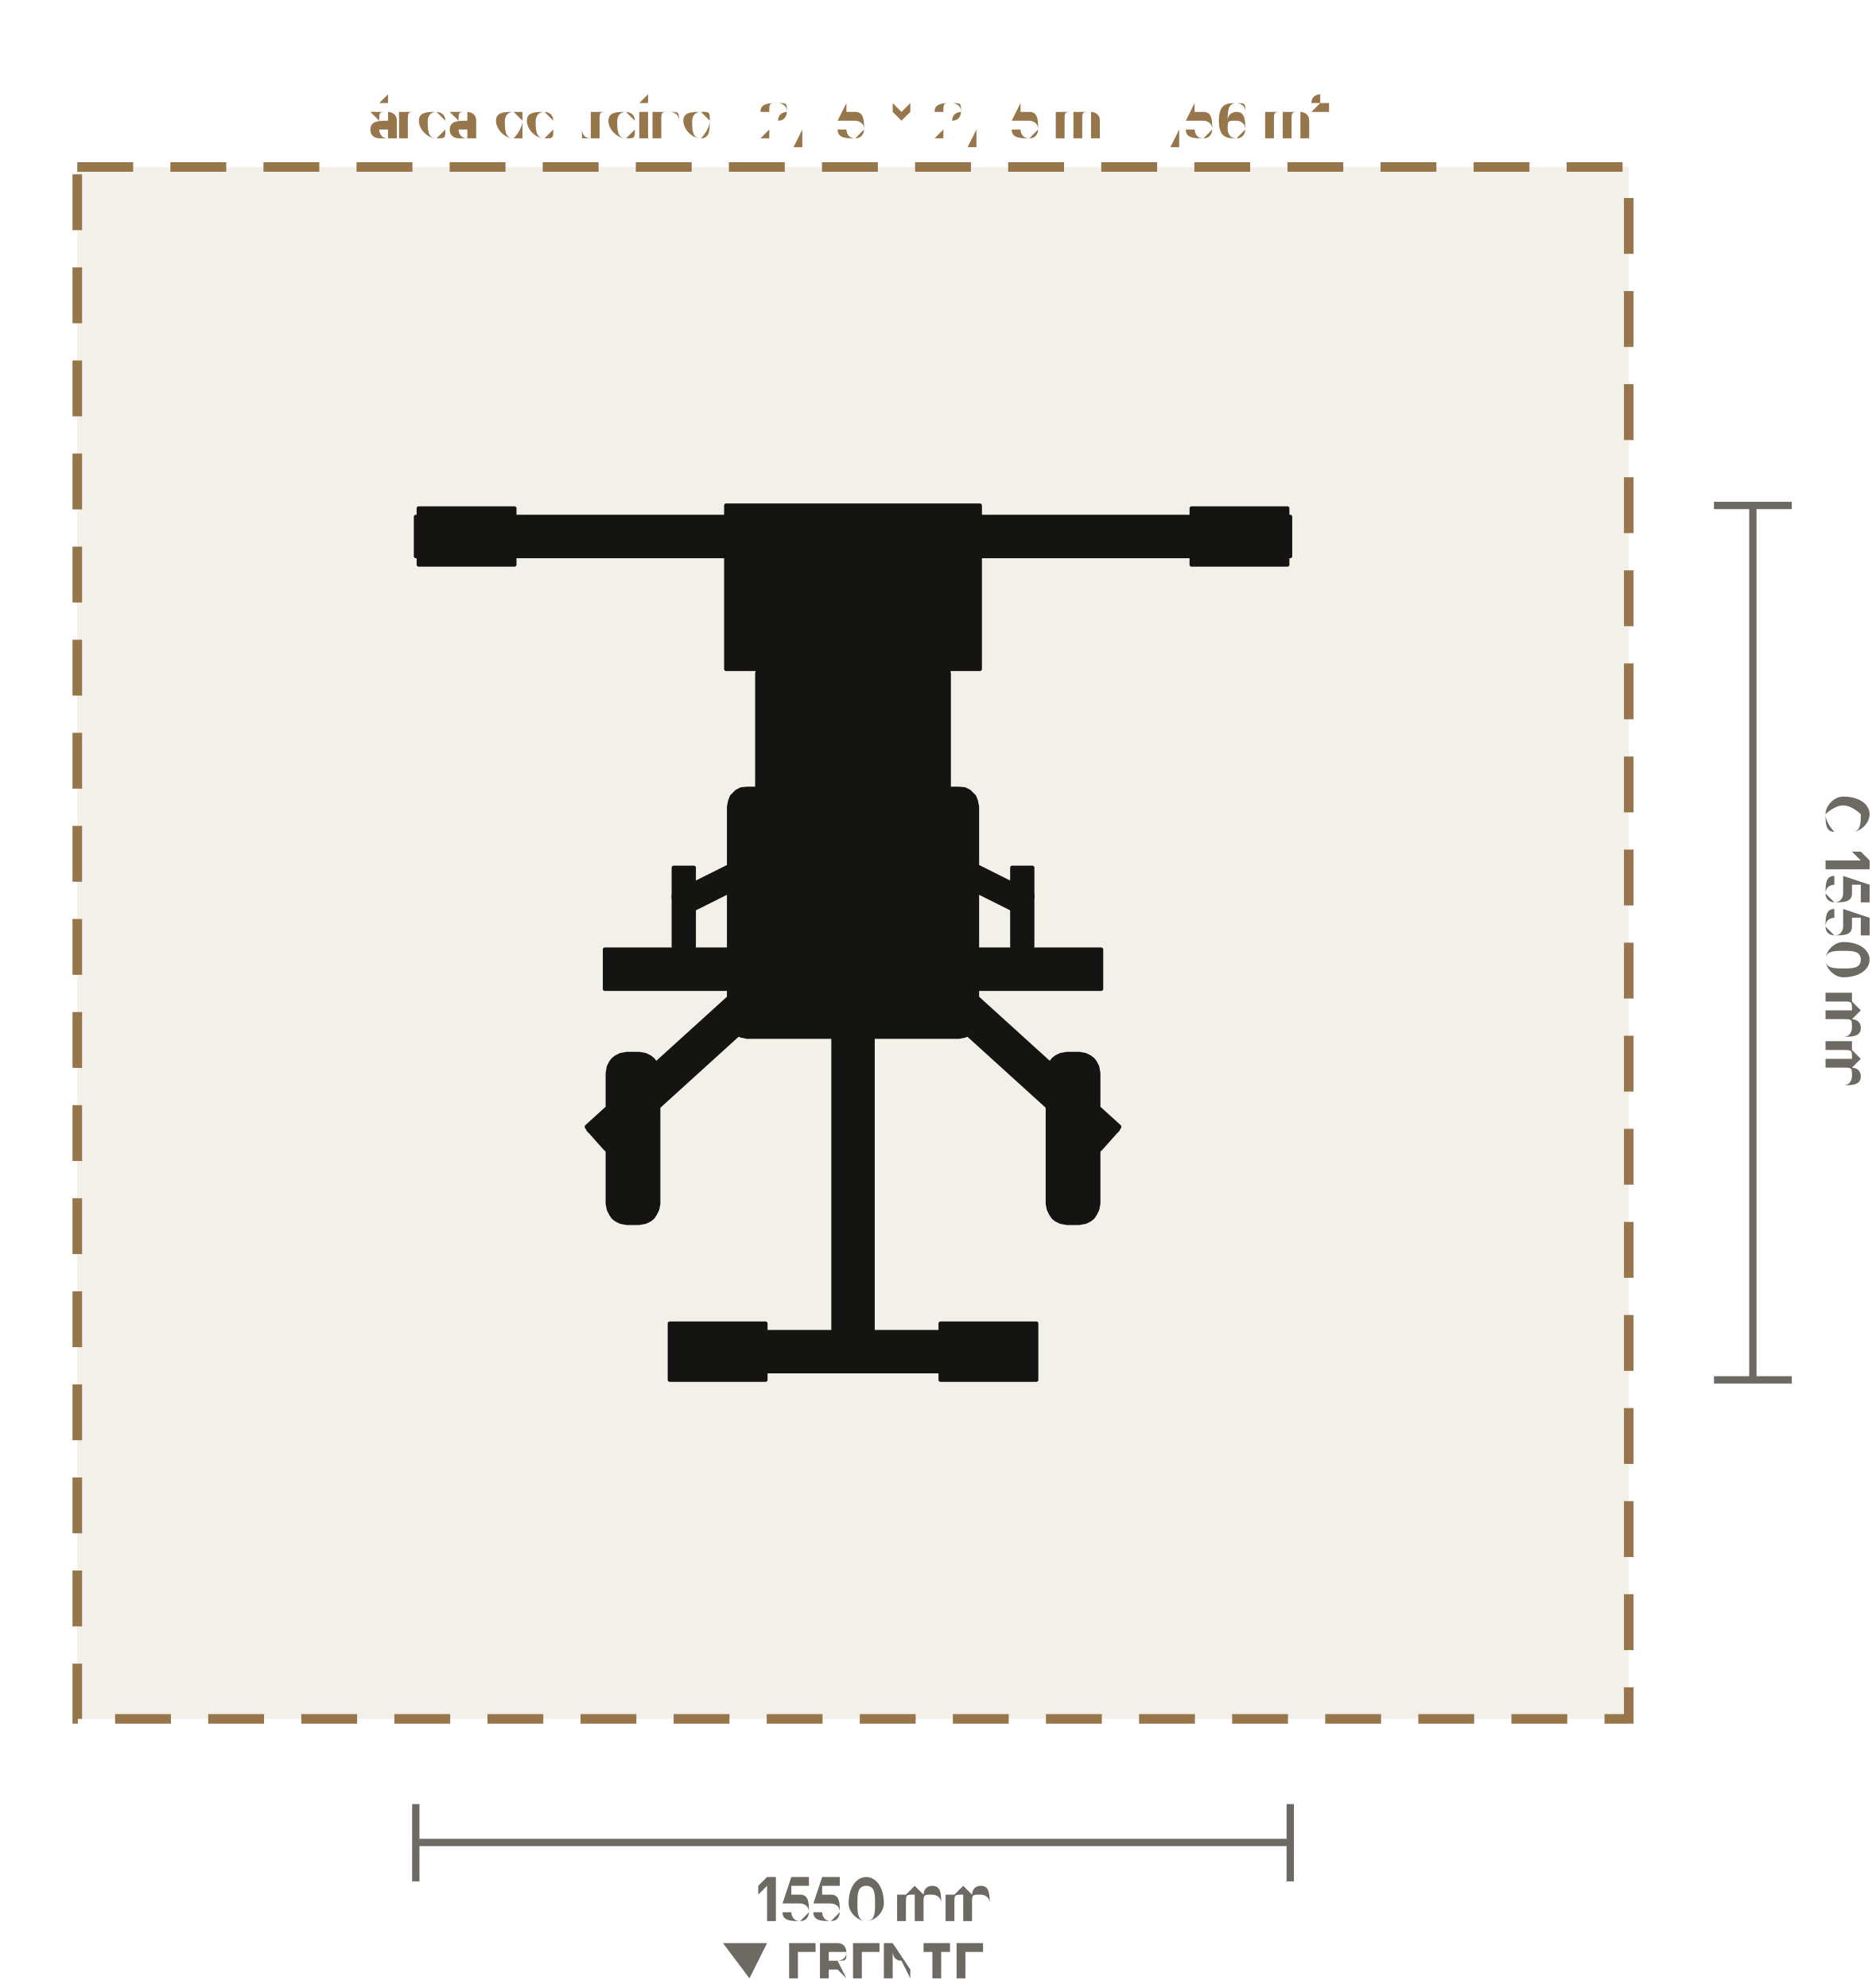
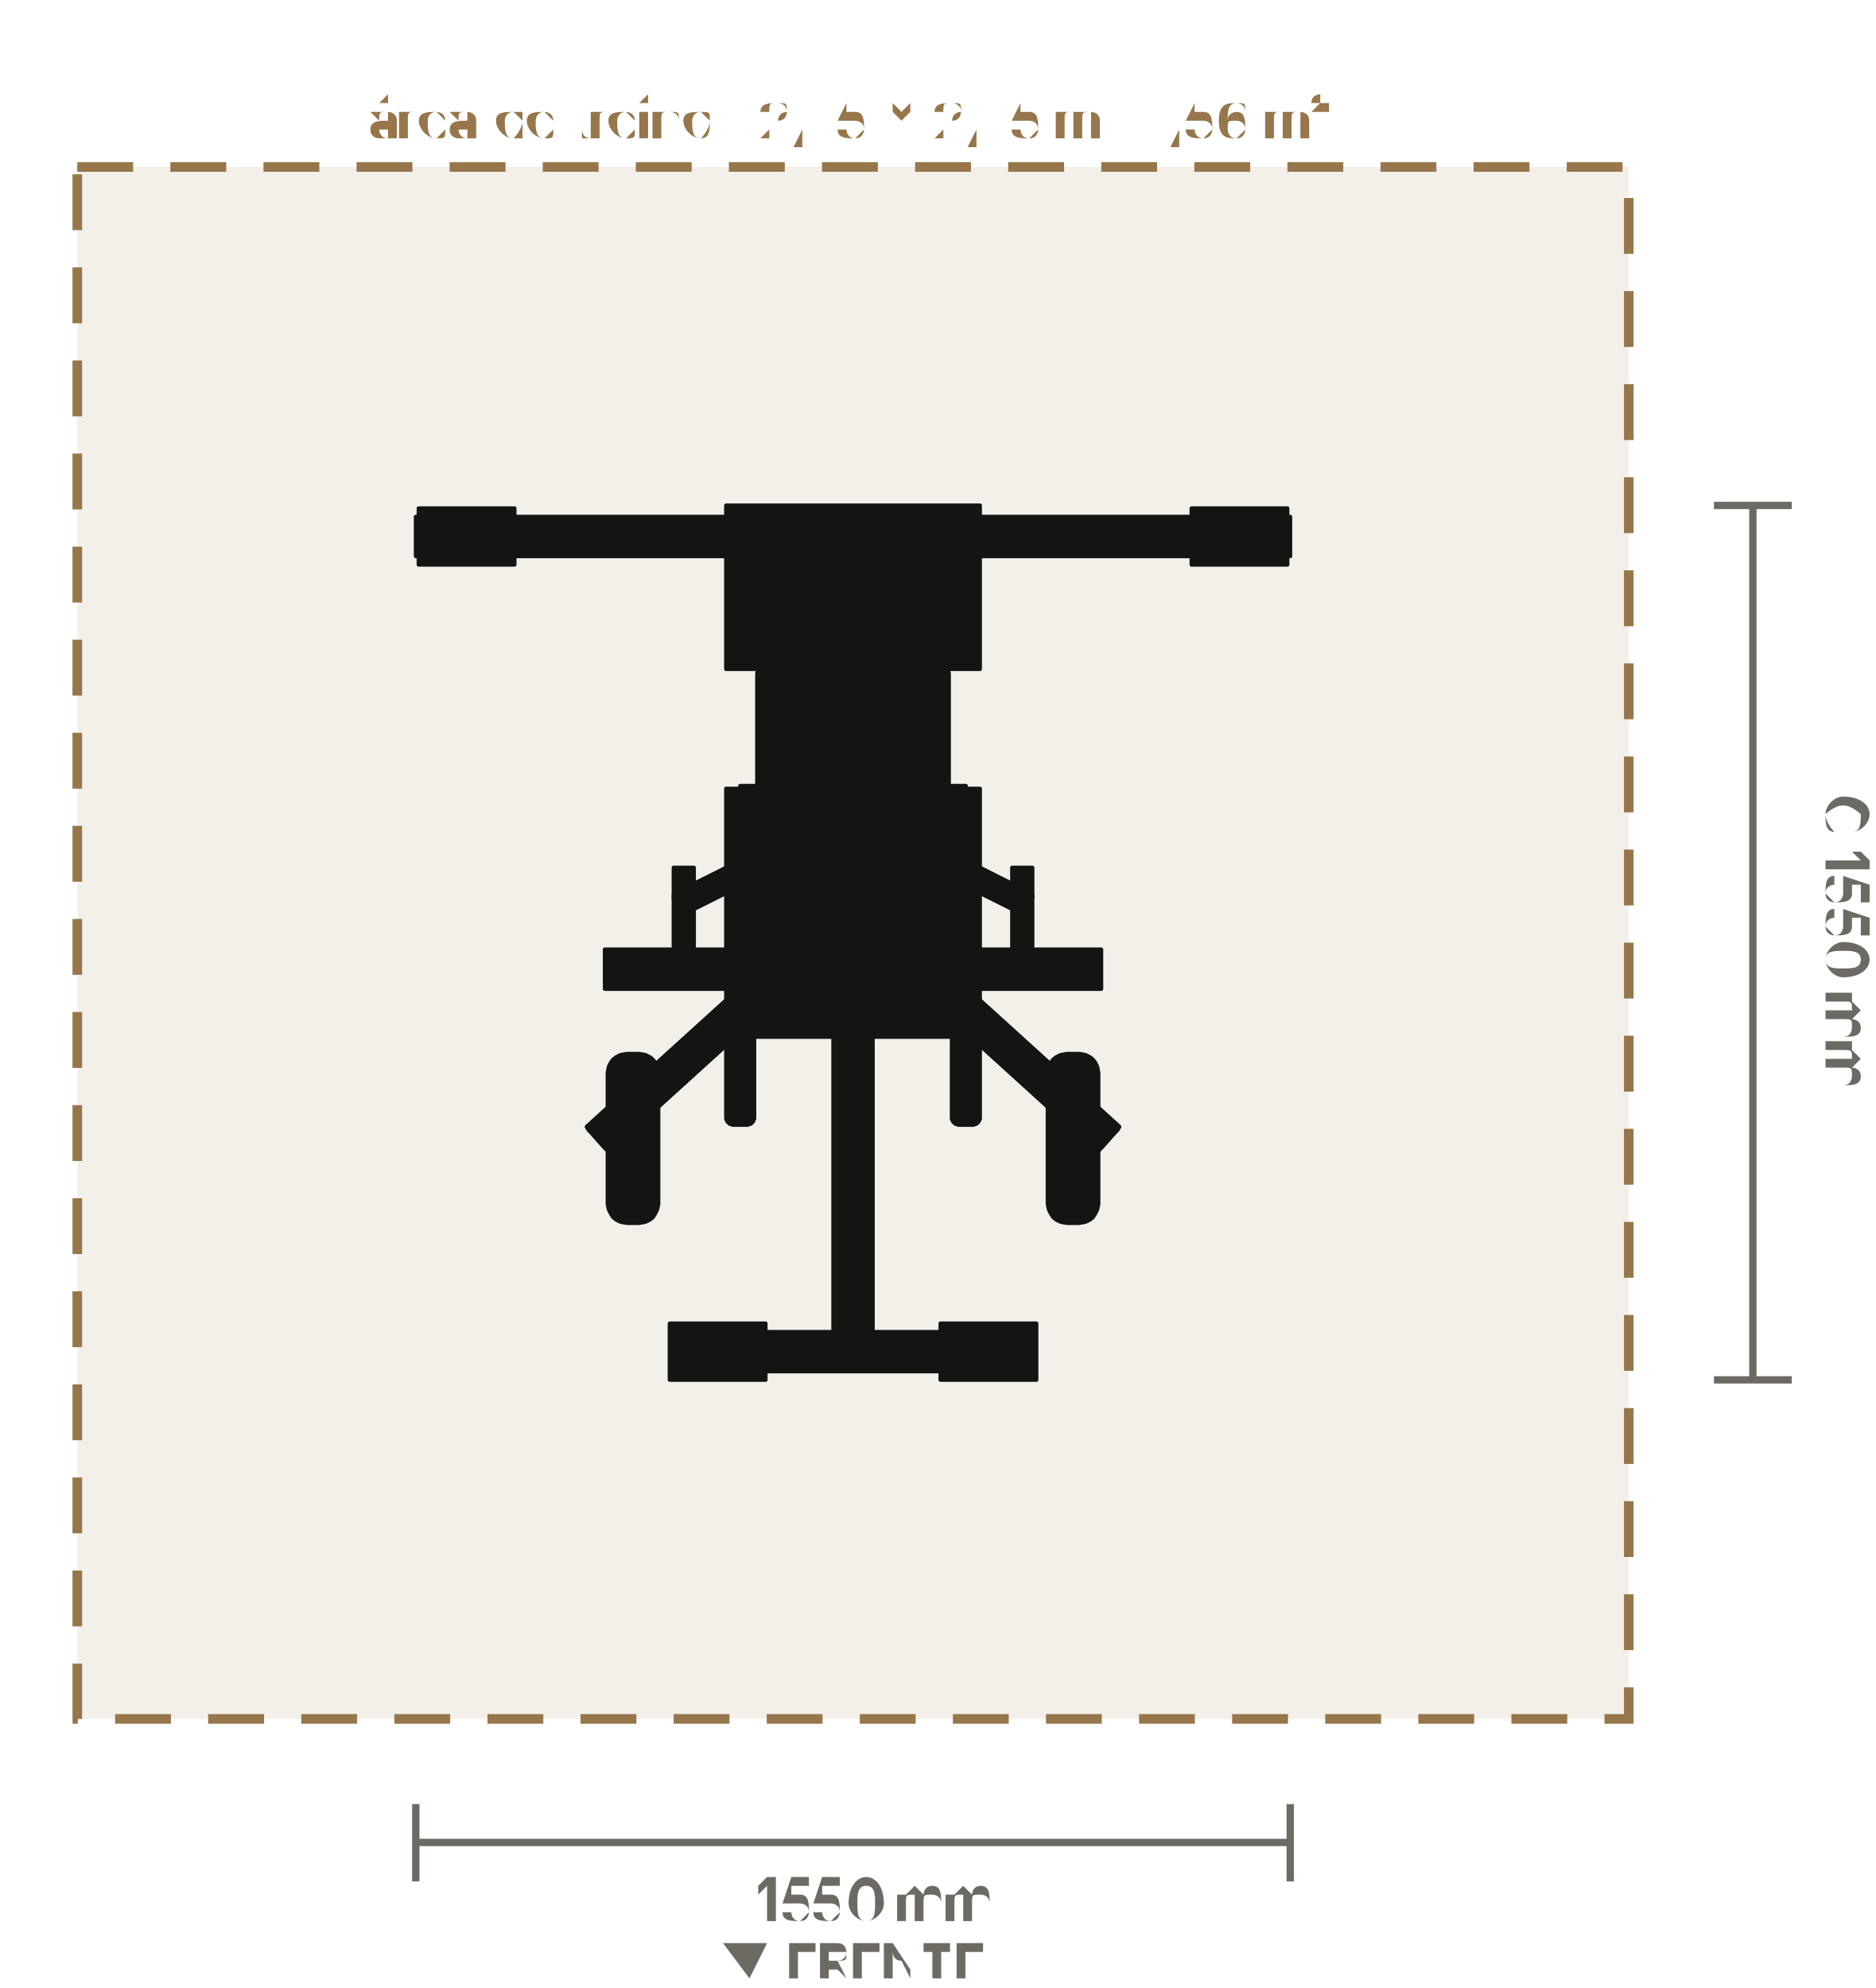
<svg xmlns="http://www.w3.org/2000/svg" viewBox="-1.512 -1.671 3.325 3.524" role="img" aria-label="Planta do Adutor (LD-B015): 1550 × 1551 mm, com 60 cm de área de treino em volta" data-equipment="LD-B015" data-unit="m">
  <rect class="eq-zone" x="-1.375" y="-1.375" width="2.75" height="2.751" style="fill:#96764a;fill-opacity:.12;stroke:#96764a;stroke-width:0.017;stroke-dasharray:0.099 0.066" />
  <text class="eq-zone-label" x="0" y="-1.425" style="font-family:Barlow,Inter,Arial,sans-serif;font-size:0.094px;fill:#96764a;text-anchor:middle">área de treino · 2,75 × 2,75 m · 7,56 m²</text>
  <g class="eq-parts">
    <polygon class="eq-part" points="-0.775,-0.755 0.775,-0.755 0.775,-0.685 -0.775,-0.685" style="fill:#141413;stroke:#141413;stroke-width:0.007;stroke-linejoin:round" />
    <polygon class="eq-part" points="-0.035,-0.72 0.035,-0.72 0.035,0.725 -0.035,0.725" style="fill:#141413;stroke:#141413;stroke-width:0.007;stroke-linejoin:round" />
    <polygon class="eq-part" points="-0.3,0.69 0.3,0.69 0.3,0.76 -0.3,0.76" style="fill:#141413;stroke:#141413;stroke-width:0.007;stroke-linejoin:round" />
    <polygon class="eq-part" points="-0.77,-0.77 -0.6,-0.77 -0.6,-0.67 -0.77,-0.67" style="fill:#141413;stroke:#141413;stroke-width:0.007;stroke-linejoin:round" />
    <polygon class="eq-part" points="-0.325,0.675 -0.155,0.675 -0.155,0.775 -0.325,0.775" style="fill:#141413;stroke:#141413;stroke-width:0.007;stroke-linejoin:round" />
    <polygon class="eq-part" points="0.6,-0.77 0.77,-0.77 0.77,-0.67 0.6,-0.67" style="fill:#141413;stroke:#141413;stroke-width:0.007;stroke-linejoin:round" />
    <polygon class="eq-part" points="0.155,0.675 0.325,0.675 0.325,0.775 0.155,0.775" style="fill:#141413;stroke:#141413;stroke-width:0.007;stroke-linejoin:round" />
    <polygon class="eq-part" points="-0.2,-0.75 -0.17,-0.75 -0.17,-0.51 -0.2,-0.51" style="fill:#141413;stroke:#141413;stroke-width:0.007;stroke-linejoin:round" />
    <polygon class="eq-part" points="0.17,-0.75 0.2,-0.75 0.2,-0.51 0.17,-0.51" style="fill:#141413;stroke:#141413;stroke-width:0.007;stroke-linejoin:round" />
    <polygon class="eq-part" points="-0.2,-0.75 0.2,-0.75 0.2,-0.51 -0.2,-0.51" style="fill:#141413;stroke:#141413;stroke-width:0.007;stroke-linejoin:round" />
    <polygon class="eq-part" points="-0.2,-0.75 0.2,-0.75 0.2,-0.51 -0.2,-0.51" style="fill:#141413;stroke:#141413;stroke-width:0.007;stroke-linejoin:round" />
    <polygon class="eq-part" points="-0.225,-0.775 0.225,-0.775 0.225,-0.485 -0.225,-0.485" style="fill:#141413;stroke:#141413;stroke-width:0.007;stroke-linejoin:round" />
    <polygon class="eq-part" points="-0.08,-0.51 0.08,-0.51 0.08,-0.506 -0.08,-0.506" style="fill:#141413;stroke:#141413;stroke-width:0.007;stroke-linejoin:round" />
    <polygon class="eq-part" points="-0.09,-0.63 -0.09,-0.633 -0.089,-0.635 -0.087,-0.637 -0.085,-0.639 -0.083,-0.64 -0.08,-0.64 -0.077,-0.64 -0.075,-0.639 -0.073,-0.637 -0.071,-0.635 -0.07,-0.633 -0.07,-0.63 -0.07,-0.628 -0.071,-0.625 -0.073,-0.623 -0.075,-0.622 -0.077,-0.621 -0.08,-0.62 -0.083,-0.621 -0.085,-0.622 -0.087,-0.623 -0.089,-0.625 -0.09,-0.628" style="fill:#141413;stroke:#141413;stroke-width:0.007;stroke-linejoin:round" />
    <polygon class="eq-part" points="0.07,-0.63 0.07,-0.633 0.071,-0.635 0.073,-0.637 0.075,-0.639 0.077,-0.64 0.08,-0.64 0.083,-0.64 0.085,-0.639 0.087,-0.637 0.089,-0.635 0.09,-0.633 0.09,-0.63 0.09,-0.628 0.089,-0.625 0.087,-0.623 0.085,-0.622 0.083,-0.621 0.08,-0.62 0.077,-0.621 0.075,-0.622 0.073,-0.623 0.071,-0.625 0.07,-0.628" style="fill:#141413;stroke:#141413;stroke-width:0.007;stroke-linejoin:round" />
    <polygon class="eq-part" points="-0.13,-0.71 0.13,-0.71 0.13,-0.55 -0.13,-0.55" style="fill:#141413;stroke:#141413;stroke-width:0.007;stroke-linejoin:round" />
    <polygon class="eq-part" points="-0.13,-0.71 0.13,-0.71 0.13,-0.55 -0.13,-0.55" style="fill:#141413;stroke:#141413;stroke-width:0.007;stroke-linejoin:round" />
    <polygon class="eq-part" points="-0.004,-0.63 -0.004,-0.631 -0.004,-0.632 -0.003,-0.633 -0.002,-0.634 -0.001,-0.634 0,-0.634 0.001,-0.634 0.002,-0.634 0.003,-0.633 0.004,-0.632 0.004,-0.631 0.004,-0.63 0.004,-0.629 0.004,-0.628 0.003,-0.628 0.002,-0.627 0.001,-0.626 0,-0.626 -0.001,-0.626 -0.002,-0.627 -0.003,-0.628 -0.004,-0.628 -0.004,-0.629" style="fill:#141413;stroke:#141413;stroke-width:0.007;stroke-linejoin:round" />
    <polygon class="eq-part" points="-0.12,-0.695 0.12,-0.695 0.12,-0.565 -0.12,-0.565" style="fill:#141413;stroke:#141413;stroke-width:0.007;stroke-linejoin:round" />
    <polygon class="eq-part" points="-0.12,-0.695 0.12,-0.695 0.12,-0.565 -0.12,-0.565" style="fill:#141413;stroke:#141413;stroke-width:0.007;stroke-linejoin:round" />
    <polygon class="eq-part" points="-0.12,-0.695 0.12,-0.695 0.12,-0.565 -0.12,-0.565" style="fill:#141413;stroke:#141413;stroke-width:0.007;stroke-linejoin:round" />
    <polygon class="eq-part" points="-0.12,-0.695 0.12,-0.695 0.12,-0.565 -0.12,-0.565" style="fill:#141413;stroke:#141413;stroke-width:0.007;stroke-linejoin:round" />
    <polygon class="eq-part" points="-0.12,-0.695 0.12,-0.695 0.12,-0.565 -0.12,-0.565" style="fill:#141413;stroke:#141413;stroke-width:0.007;stroke-linejoin:round" />
    <polygon class="eq-part" points="-0.12,-0.695 0.12,-0.695 0.12,-0.565 -0.12,-0.565" style="fill:#141413;stroke:#141413;stroke-width:0.007;stroke-linejoin:round" />
    <polygon class="eq-part" points="-0.12,-0.695 0.12,-0.695 0.12,-0.565 -0.12,-0.565" style="fill:#141413;stroke:#141413;stroke-width:0.007;stroke-linejoin:round" />
    <polygon class="eq-part" points="-0.12,-0.695 0.12,-0.695 0.12,-0.565 -0.12,-0.565" style="fill:#141413;stroke:#141413;stroke-width:0.007;stroke-linejoin:round" />
    <polygon class="eq-part" points="-0.12,-0.695 0.12,-0.695 0.12,-0.565 -0.12,-0.565" style="fill:#141413;stroke:#141413;stroke-width:0.007;stroke-linejoin:round" />
    <polygon class="eq-part" points="-0.12,-0.695 0.12,-0.695 0.12,-0.565 -0.12,-0.565" style="fill:#141413;stroke:#141413;stroke-width:0.007;stroke-linejoin:round" />
    <polygon class="eq-part" points="-0.12,-0.695 0.12,-0.695 0.12,-0.565 -0.12,-0.565" style="fill:#141413;stroke:#141413;stroke-width:0.007;stroke-linejoin:round" />
    <polygon class="eq-part" points="-0.12,-0.695 0.12,-0.695 0.12,-0.565 -0.12,-0.565" style="fill:#141413;stroke:#141413;stroke-width:0.007;stroke-linejoin:round" />
    <polygon class="eq-part" points="-0.12,-0.695 0.12,-0.695 0.12,-0.565 -0.12,-0.565" style="fill:#141413;stroke:#141413;stroke-width:0.007;stroke-linejoin:round" />
    <polygon class="eq-part" points="-0.12,-0.695 0.12,-0.695 0.12,-0.565 -0.12,-0.565" style="fill:#141413;stroke:#141413;stroke-width:0.007;stroke-linejoin:round" />
    <polygon class="eq-part" points="-0.12,-0.695 0.12,-0.695 0.12,-0.565 -0.12,-0.565" style="fill:#141413;stroke:#141413;stroke-width:0.007;stroke-linejoin:round" />
    <polygon class="eq-part" points="-0.006,-0.63 -0.006,-0.632 -0.005,-0.633 -0.004,-0.635 -0.003,-0.636 -0.002,-0.636 0,-0.636 0.002,-0.636 0.003,-0.636 0.004,-0.635 0.005,-0.633 0.006,-0.632 0.006,-0.63 0.006,-0.629 0.005,-0.627 0.004,-0.626 0.003,-0.625 0.002,-0.625 0,-0.624 -0.002,-0.625 -0.003,-0.625 -0.004,-0.626 -0.005,-0.627 -0.006,-0.629" style="fill:#141413;stroke:#141413;stroke-width:0.007;stroke-linejoin:round" />
    <polygon class="eq-part" points="-0.006,-0.585 0.006,-0.585 0.006,-0.515 -0.006,-0.515" style="fill:#141413;stroke:#141413;stroke-width:0.007;stroke-linejoin:round" />
    <polygon class="eq-part" points="-0.17,-0.75 0.17,-0.75 0.17,-0.738 -0.17,-0.738" style="fill:#141413;stroke:#141413;stroke-width:0.007;stroke-linejoin:round" />
    <polygon class="eq-part" points="-0.035,-0.076 -0.035,-0.079 -0.033,-0.082 -0.032,-0.085 -0.029,-0.087 -0.026,-0.088 -0.023,-0.088 0.023,-0.088 0.026,-0.088 0.029,-0.087 0.032,-0.085 0.033,-0.082 0.035,-0.079 0.035,-0.076 0.035,-0.03 0.035,-0.027 0.033,-0.024 0.032,-0.022 0.029,-0.02 0.026,-0.019 0.023,-0.018 -0.023,-0.018 -0.026,-0.019 -0.029,-0.02 -0.032,-0.022 -0.033,-0.024 -0.035,-0.027 -0.035,-0.03" style="fill:#141413;stroke:#141413;stroke-width:0.007;stroke-linejoin:round" />
    <polygon class="eq-part" points="0.035,-0.076 0.047,-0.076 0.047,-0.031 0.035,-0.031" style="fill:#141413;stroke:#141413;stroke-width:0.007;stroke-linejoin:round" />
    <polygon class="eq-part" points="0.033,-0.053 0.033,-0.055 0.033,-0.057 0.033,-0.058 0.034,-0.059 0.034,-0.06 0.035,-0.06 0.115,-0.06 0.116,-0.06 0.116,-0.059 0.117,-0.058 0.117,-0.057 0.117,-0.055 0.117,-0.053 0.117,-0.051 0.117,-0.05 0.117,-0.048 0.116,-0.047 0.116,-0.046 0.115,-0.046 0.035,-0.046 0.034,-0.046 0.034,-0.047 0.033,-0.048 0.033,-0.05 0.033,-0.051" style="fill:#141413;stroke:#141413;stroke-width:0.007;stroke-linejoin:round" />
    <polygon class="eq-part" points="-0.22,-0.241 -0.218,-0.251 -0.215,-0.259 -0.21,-0.264 -0.206,-0.268 -0.198,-0.272 -0.188,-0.273 0.188,-0.273 0.198,-0.272 0.206,-0.268 0.21,-0.264 0.215,-0.259 0.218,-0.251 0.22,-0.241 0.22,0.134 0.218,0.145 0.215,0.152 0.21,0.157 0.206,0.161 0.198,0.165 0.188,0.167 -0.188,0.167 -0.198,0.165 -0.206,0.161 -0.21,0.157 -0.215,0.152 -0.218,0.145 -0.22,0.134" style="fill:#141413;stroke:#141413;stroke-width:0.007;stroke-linejoin:round" />
    <polygon class="eq-part" points="-0.17,-0.477 -0.168,-0.487 -0.167,-0.49 -0.164,-0.497 -0.16,-0.501 -0.155,-0.505 -0.147,-0.508 -0.138,-0.51 0.138,-0.51 0.147,-0.508 0.155,-0.505 0.16,-0.501 0.164,-0.497 0.167,-0.49 0.168,-0.487 0.17,-0.477 0.17,-0.275 0.168,-0.265 0.167,-0.262 0.164,-0.256 0.16,-0.251 0.155,-0.247 0.147,-0.244 0.138,-0.242 -0.138,-0.242 -0.147,-0.244 -0.155,-0.247 -0.16,-0.251 -0.164,-0.256 -0.167,-0.262 -0.168,-0.265 -0.17,-0.275" style="fill:#141413;stroke:#141413;stroke-width:0.007;stroke-linejoin:round" />
    <polygon class="eq-part" points="-0.03,-0.505 -0.028,-0.51 -0.024,-0.515 -0.018,-0.516 0.018,-0.516 0.024,-0.515 0.028,-0.51 0.03,-0.505 0.03,-0.315 0.028,-0.309 0.024,-0.305 0.018,-0.303 -0.018,-0.303 -0.024,-0.305 -0.028,-0.309 -0.03,-0.315" style="fill:#141413;stroke:#141413;stroke-width:0.007;stroke-linejoin:round" />
+     <polygon class="eq-part" points="-0.225,-0.273 -0.175,-0.273 -0.175,0.312 -0.177,0.317 -0.181,0.321 -0.187,0.323 -0.213,0.323 -0.219,0.321 -0.223,0.317 -0.225,0.312" style="fill:#141413;stroke:#141413;stroke-width:0.007;stroke-linejoin:round" />
+     <polygon class="eq-part" points="0.175,-0.273 0.225,-0.273 0.225,0.312 0.223,0.317 0.219,0.321 0.213,0.323 0.187,0.323 0.181,0.321 0.177,0.317 0.175,0.312" style="fill:#141413;stroke:#141413;stroke-width:0.007;stroke-linejoin:round" />
+     <polygon class="eq-part" points="-0.2,-0.278 0.2,-0.278 0.2,-0.228 -0.2,-0.228" style="fill:#141413;stroke:#141413;stroke-width:0.007;stroke-linejoin:round" />
    <polygon class="eq-part" points="-0.318,-0.081 -0.318,-0.084 -0.317,-0.086 -0.317,-0.087 -0.315,-0.088 -0.203,-0.144 -0.201,-0.145 -0.199,-0.145 -0.197,-0.144 -0.196,-0.142 -0.194,-0.141 -0.193,-0.139 -0.183,-0.12 -0.182,-0.118 -0.182,-0.115 -0.182,-0.113 -0.183,-0.111 -0.183,-0.11 -0.185,-0.108 -0.297,-0.052 -0.299,-0.052 -0.301,-0.052 -0.303,-0.053 -0.304,-0.054 -0.306,-0.056 -0.307,-0.058 -0.317,-0.077 -0.318,-0.079" style="fill:#141413;stroke:#141413;stroke-width:0.007;stroke-linejoin:round" />
    <polygon class="eq-part" points="-0.318,-0.133 -0.282,-0.133 -0.282,0.007 -0.318,0.007" style="fill:#141413;stroke:#141413;stroke-width:0.007;stroke-linejoin:round" />
    <polygon class="eq-part" points="0.182,-0.115 0.182,-0.118 0.183,-0.12 0.193,-0.139 0.194,-0.141 0.196,-0.142 0.197,-0.144 0.199,-0.145 0.201,-0.145 0.203,-0.144 0.315,-0.088 0.317,-0.087 0.317,-0.086 0.318,-0.084 0.318,-0.081 0.318,-0.079 0.317,-0.077 0.307,-0.058 0.306,-0.056 0.304,-0.054 0.303,-0.053 0.301,-0.052 0.299,-0.052 0.297,-0.052 0.185,-0.108 0.183,-0.11 0.183,-0.111 0.182,-0.113" style="fill:#141413;stroke:#141413;stroke-width:0.007;stroke-linejoin:round" />
    <polygon class="eq-part" points="0.282,-0.133 0.318,-0.133 0.318,0.007 0.282,0.007" style="fill:#141413;stroke:#141413;stroke-width:0.007;stroke-linejoin:round" />
    <polygon class="eq-part" points="0.075,0.047 0.076,0.035 0.081,0.024 0.088,0.015 0.098,0.008 0.108,0.003 0.12,0.002 0.132,0.003 0.142,0.008 0.152,0.015 0.159,0.024 0.164,0.035 0.165,0.047 0.164,0.058 0.159,0.069 0.152,0.079 0.142,0.086 0.132,0.09 0.12,0.092 0.108,0.09 0.098,0.086 0.088,0.079 0.081,0.069 0.076,0.058" style="fill:#141413;stroke:#141413;stroke-width:0.007;stroke-linejoin:round" />
    <polygon class="eq-part" points="0.098,0.067 0.099,0.066 0.1,0.064 0.101,0.062 0.103,0.06 0.105,0.057 0.129,0.031 0.131,0.028 0.133,0.026 0.135,0.025 0.137,0.024 0.138,0.023 0.138,0.023 0.472,0.326 0.472,0.327 0.471,0.328 0.47,0.33 0.469,0.332 0.467,0.334 0.465,0.336 0.441,0.363 0.439,0.365 0.437,0.367 0.435,0.369 0.433,0.37 0.432,0.37 0.432,0.37 0.098,0.067" style="fill:#141413;stroke:#141413;stroke-width:0.007;stroke-linejoin:round" />
    <polygon class="eq-part" points="0.345,0.231 0.347,0.22 0.351,0.212 0.355,0.207 0.36,0.203 0.368,0.199 0.379,0.197 0.401,0.197 0.412,0.199 0.42,0.203 0.425,0.207 0.429,0.212 0.433,0.22 0.435,0.231 0.435,0.463 0.433,0.473 0.429,0.481 0.425,0.487 0.42,0.491 0.412,0.495 0.401,0.497 0.379,0.497 0.368,0.495 0.36,0.491 0.355,0.487 0.351,0.481 0.347,0.473 0.345,0.463" style="fill:#141413;stroke:#141413;stroke-width:0.007;stroke-linejoin:round" />
    <polygon class="eq-part" points="-0.165,0.047 -0.164,0.035 -0.159,0.024 -0.152,0.015 -0.142,0.008 -0.132,0.003 -0.12,0.002 -0.108,0.003 -0.098,0.008 -0.088,0.015 -0.081,0.024 -0.076,0.035 -0.075,0.047 -0.076,0.058 -0.081,0.069 -0.088,0.079 -0.098,0.086 -0.108,0.09 -0.12,0.092 -0.132,0.09 -0.142,0.086 -0.152,0.079 -0.159,0.069 -0.164,0.058" style="fill:#141413;stroke:#141413;stroke-width:0.007;stroke-linejoin:round" />
    <polygon class="eq-part" points="-0.472,0.327 -0.472,0.326 -0.138,0.023 -0.138,0.023 -0.137,0.024 -0.135,0.025 -0.133,0.026 -0.131,0.028 -0.129,0.031 -0.105,0.057 -0.103,0.06 -0.101,0.062 -0.1,0.064 -0.099,0.066 -0.098,0.067 -0.098,0.067 -0.432,0.37 -0.432,0.37 -0.433,0.37 -0.435,0.369 -0.437,0.367 -0.439,0.365 -0.441,0.363 -0.465,0.336 -0.467,0.334 -0.469,0.332 -0.47,0.33 -0.471,0.328" style="fill:#141413;stroke:#141413;stroke-width:0.007;stroke-linejoin:round" />
    <polygon class="eq-part" points="-0.435,0.231 -0.433,0.22 -0.429,0.212 -0.425,0.207 -0.42,0.203 -0.412,0.199 -0.401,0.197 -0.379,0.197 -0.368,0.199 -0.36,0.203 -0.355,0.207 -0.351,0.212 -0.347,0.22 -0.345,0.231 -0.345,0.463 -0.347,0.473 -0.351,0.481 -0.355,0.487 -0.36,0.491 -0.368,0.495 -0.379,0.497 -0.401,0.497 -0.412,0.495 -0.42,0.491 -0.425,0.487 -0.429,0.481 -0.433,0.473 -0.435,0.463" style="fill:#141413;stroke:#141413;stroke-width:0.007;stroke-linejoin:round" />
    <polygon class="eq-part" points="0.015,0.024 0.015,0.021 0.017,0.018 0.018,0.015 0.021,0.013 0.024,0.012 0.027,0.012 0.073,0.012 0.076,0.012 0.079,0.013 0.082,0.015 0.083,0.018 0.085,0.021 0.085,0.024 0.085,0.07 0.085,0.073 0.083,0.076 0.082,0.078 0.079,0.08 0.076,0.081 0.073,0.082 0.027,0.082 0.024,0.081 0.021,0.08 0.018,0.078 0.017,0.076 0.015,0.073 0.015,0.07" style="fill:#141413;stroke:#141413;stroke-width:0.007;stroke-linejoin:round" />
    <polygon class="eq-part" points="-0.085,0.024 -0.085,0.021 -0.083,0.018 -0.082,0.015 -0.079,0.013 -0.076,0.012 -0.073,0.012 -0.027,0.012 -0.024,0.012 -0.021,0.013 -0.018,0.015 -0.017,0.018 -0.015,0.021 -0.015,0.024 -0.015,0.07 -0.015,0.073 -0.017,0.076 -0.018,0.078 -0.021,0.08 -0.024,0.081 -0.027,0.082 -0.073,0.082 -0.076,0.081 -0.079,0.08 -0.082,0.078 -0.083,0.076 -0.085,0.073 -0.085,0.07" style="fill:#141413;stroke:#141413;stroke-width:0.007;stroke-linejoin:round" />
    <polygon class="eq-part" points="0.05,0.024 0.09,0.024 0.09,0.069 0.05,0.069" style="fill:#141413;stroke:#141413;stroke-width:0.007;stroke-linejoin:round" />
    <polygon class="eq-part" points="-0.09,0.024 -0.05,0.024 -0.05,0.069 -0.09,0.069" style="fill:#141413;stroke:#141413;stroke-width:0.007;stroke-linejoin:round" />
    <polygon class="eq-part" points="-0.44,0.012 0.44,0.012 0.44,0.082 -0.44,0.082" style="fill:#141413;stroke:#141413;stroke-width:0.007;stroke-linejoin:round" />
    <polygon class="eq-part" points="0.085,-0.033 0.097,-0.033 0.097,0.127 0.085,0.127" style="fill:#141413;stroke:#141413;stroke-width:0.007;stroke-linejoin:round" />
    <polygon class="eq-part" points="0.097,-0.014 0.105,-0.014 0.105,0.008 0.097,0.008" style="fill:#141413;stroke:#141413;stroke-width:0.007;stroke-linejoin:round" />
    <polygon class="eq-part" points="0.097,0.086 0.105,0.086 0.105,0.108 0.097,0.108" style="fill:#141413;stroke:#141413;stroke-width:0.007;stroke-linejoin:round" />
    <polygon class="eq-part" points="-0.097,-0.033 -0.085,-0.033 -0.085,0.127 -0.097,0.127" style="fill:#141413;stroke:#141413;stroke-width:0.007;stroke-linejoin:round" />
    <polygon class="eq-part" points="-0.105,-0.014 -0.097,-0.014 -0.097,0.008 -0.105,0.008" style="fill:#141413;stroke:#141413;stroke-width:0.007;stroke-linejoin:round" />
    <polygon class="eq-part" points="-0.105,0.086 -0.097,0.086 -0.097,0.108 -0.105,0.108" style="fill:#141413;stroke:#141413;stroke-width:0.007;stroke-linejoin:round" />
  </g>
  <line class="eq-dim" x1="-0.775" y1="1.595" x2="0.775" y2="1.595" style="stroke:#6d6a63;stroke-width:0.013" />
  <line class="eq-dim" x1="-0.775" y1="1.527" x2="-0.775" y2="1.664" style="stroke:#6d6a63;stroke-width:0.013" />
  <line class="eq-dim" x1="0.775" y1="1.527" x2="0.775" y2="1.664" style="stroke:#6d6a63;stroke-width:0.013" />
  <text class="eq-text" x="0" y="1.734" style="font-family:Barlow,Inter,Arial,sans-serif;font-size:0.099px;fill:#6d6a63;text-anchor:middle">L 1550 mm</text>
  <line class="eq-dim" x1="1.595" y1="-0.775" x2="1.595" y2="0.775" style="stroke:#6d6a63;stroke-width:0.013" />
  <line class="eq-dim" x1="1.526" y1="-0.775" x2="1.664" y2="-0.775" style="stroke:#6d6a63;stroke-width:0.013" />
  <line class="eq-dim" x1="1.526" y1="0.775" x2="1.664" y2="0.775" style="stroke:#6d6a63;stroke-width:0.013" />
  <text class="eq-text" x="1.724" y="0" transform="rotate(90 1.7238 0)" style="font-family:Barlow,Inter,Arial,sans-serif;font-size:0.099px;fill:#6d6a63;text-anchor:middle">C 1550 mm</text>
  <text class="eq-text" x="0" y="1.833" style="font-family:Barlow,Inter,Arial,sans-serif;font-size:0.099px;fill:#6d6a63;text-anchor:middle;font-size:0.079px;letter-spacing:.1em">▼ FRENTE</text>
</svg>
